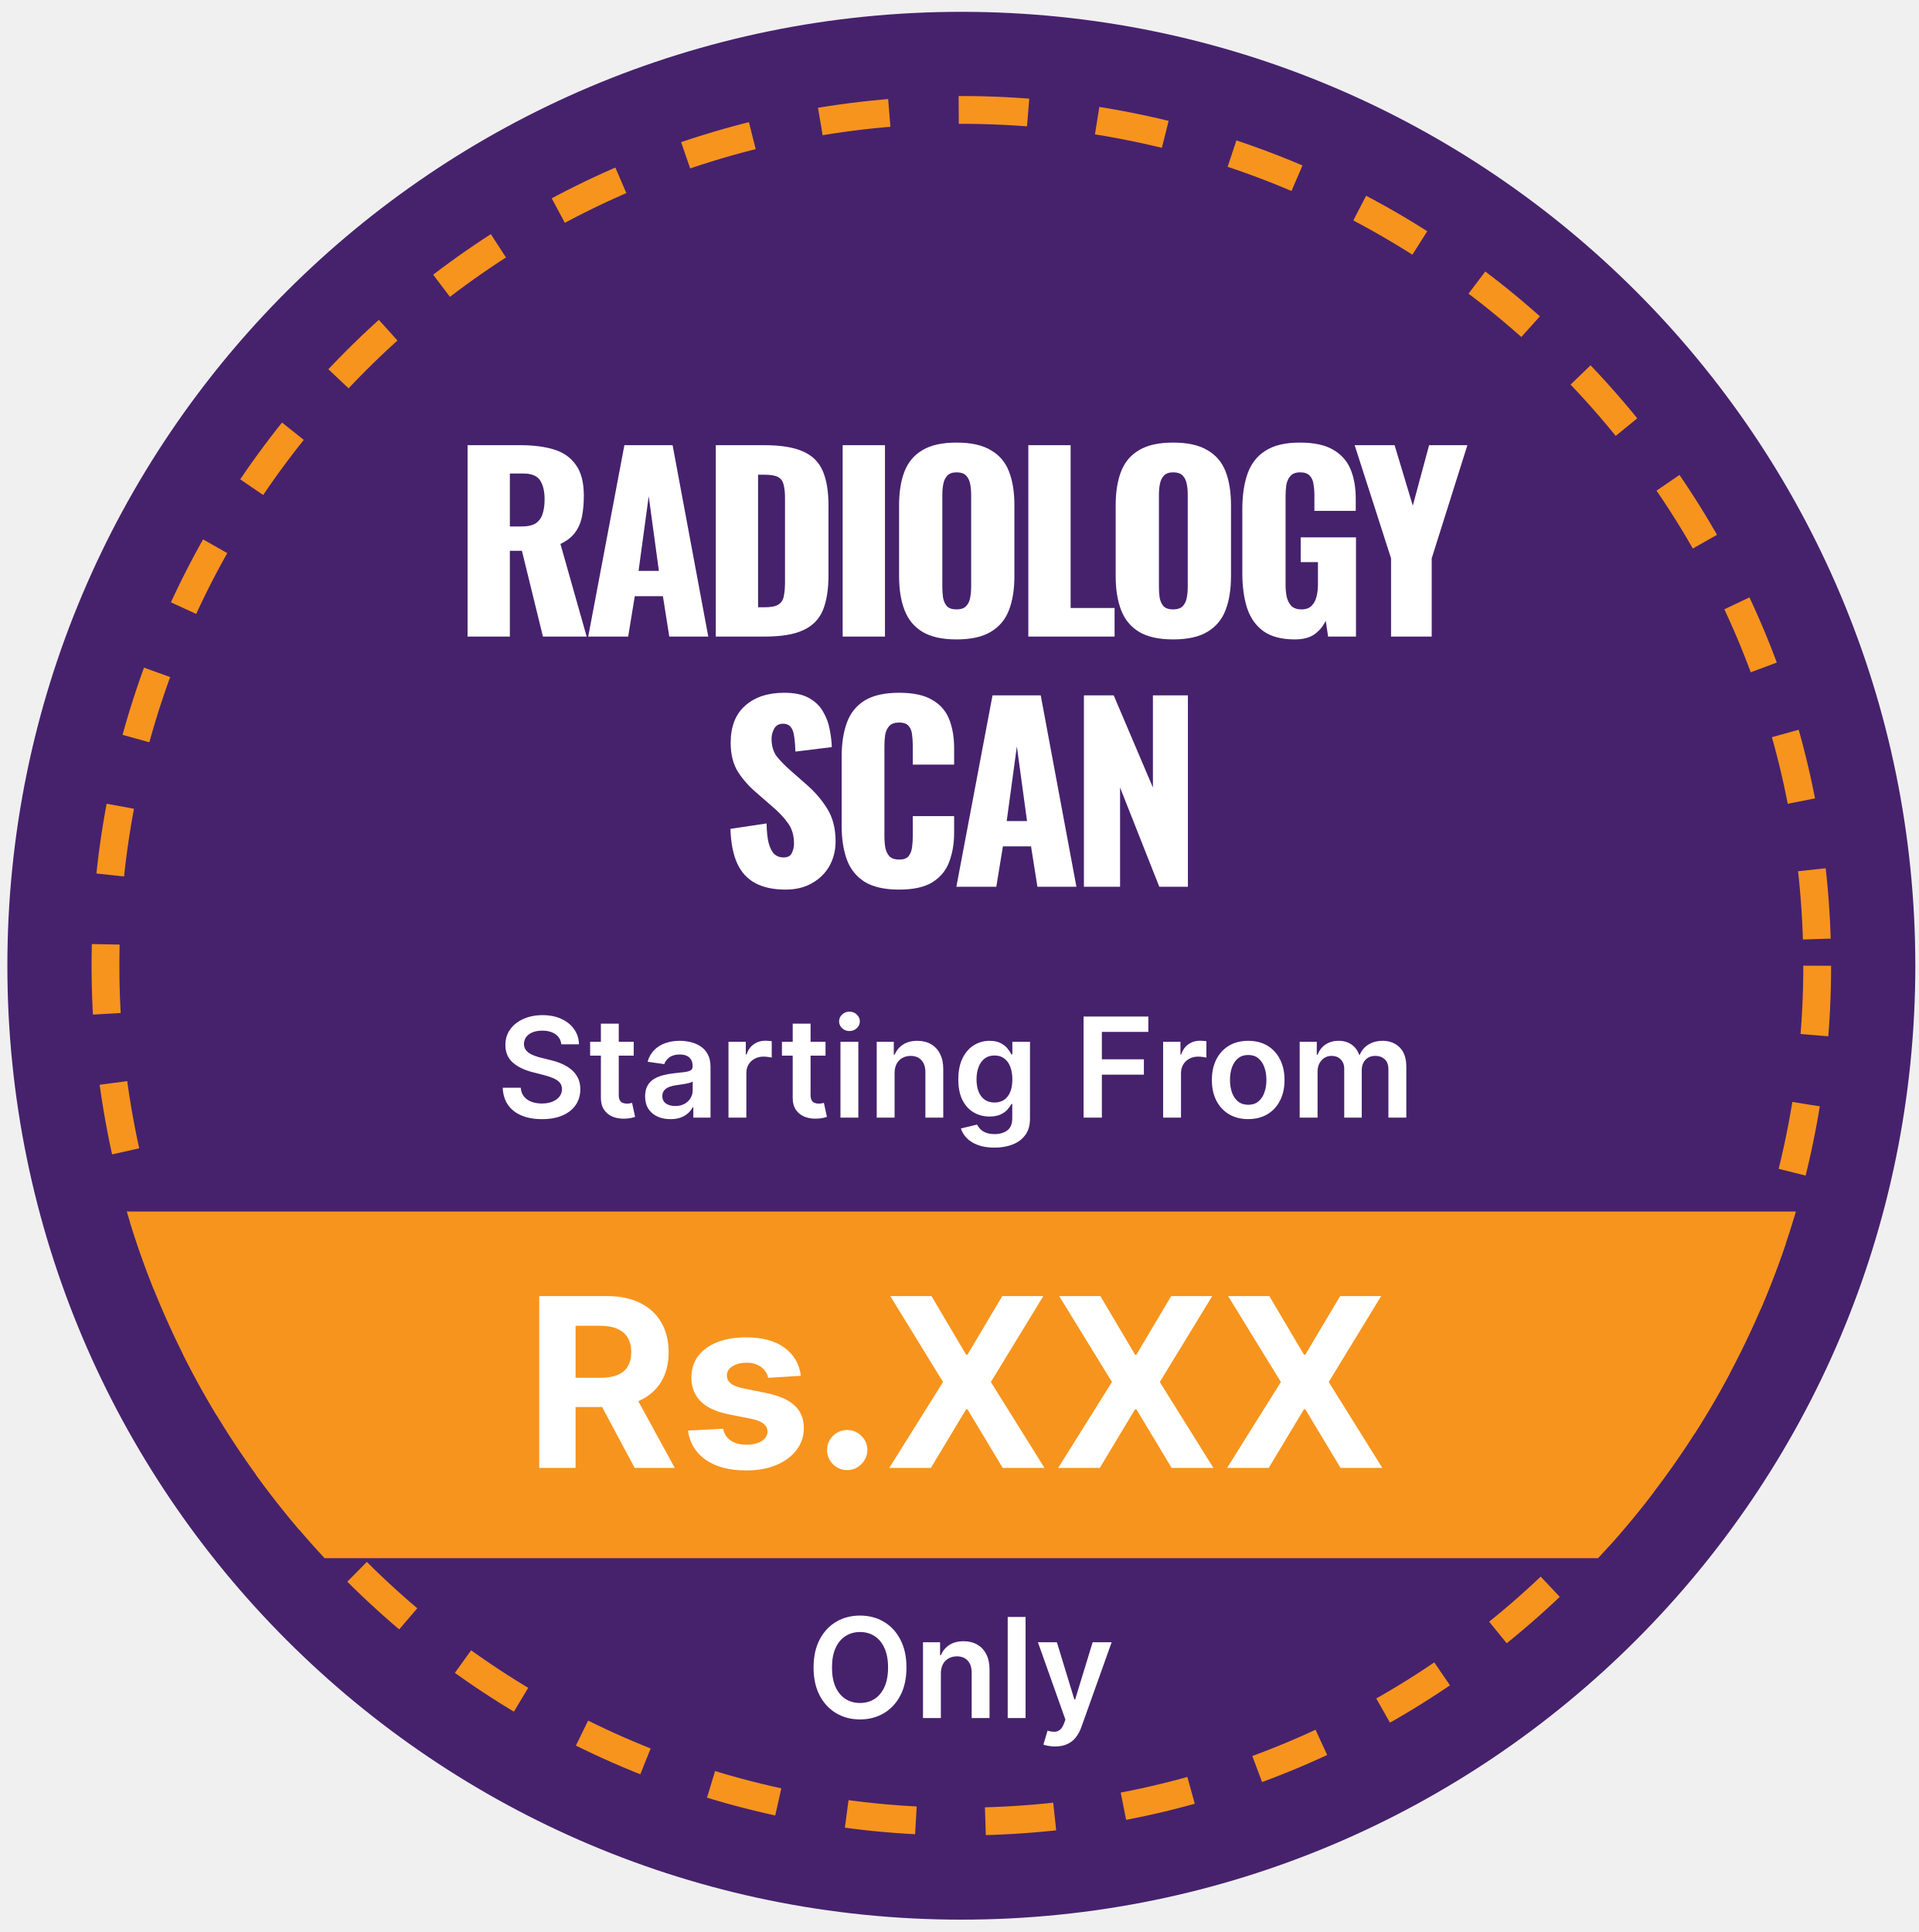
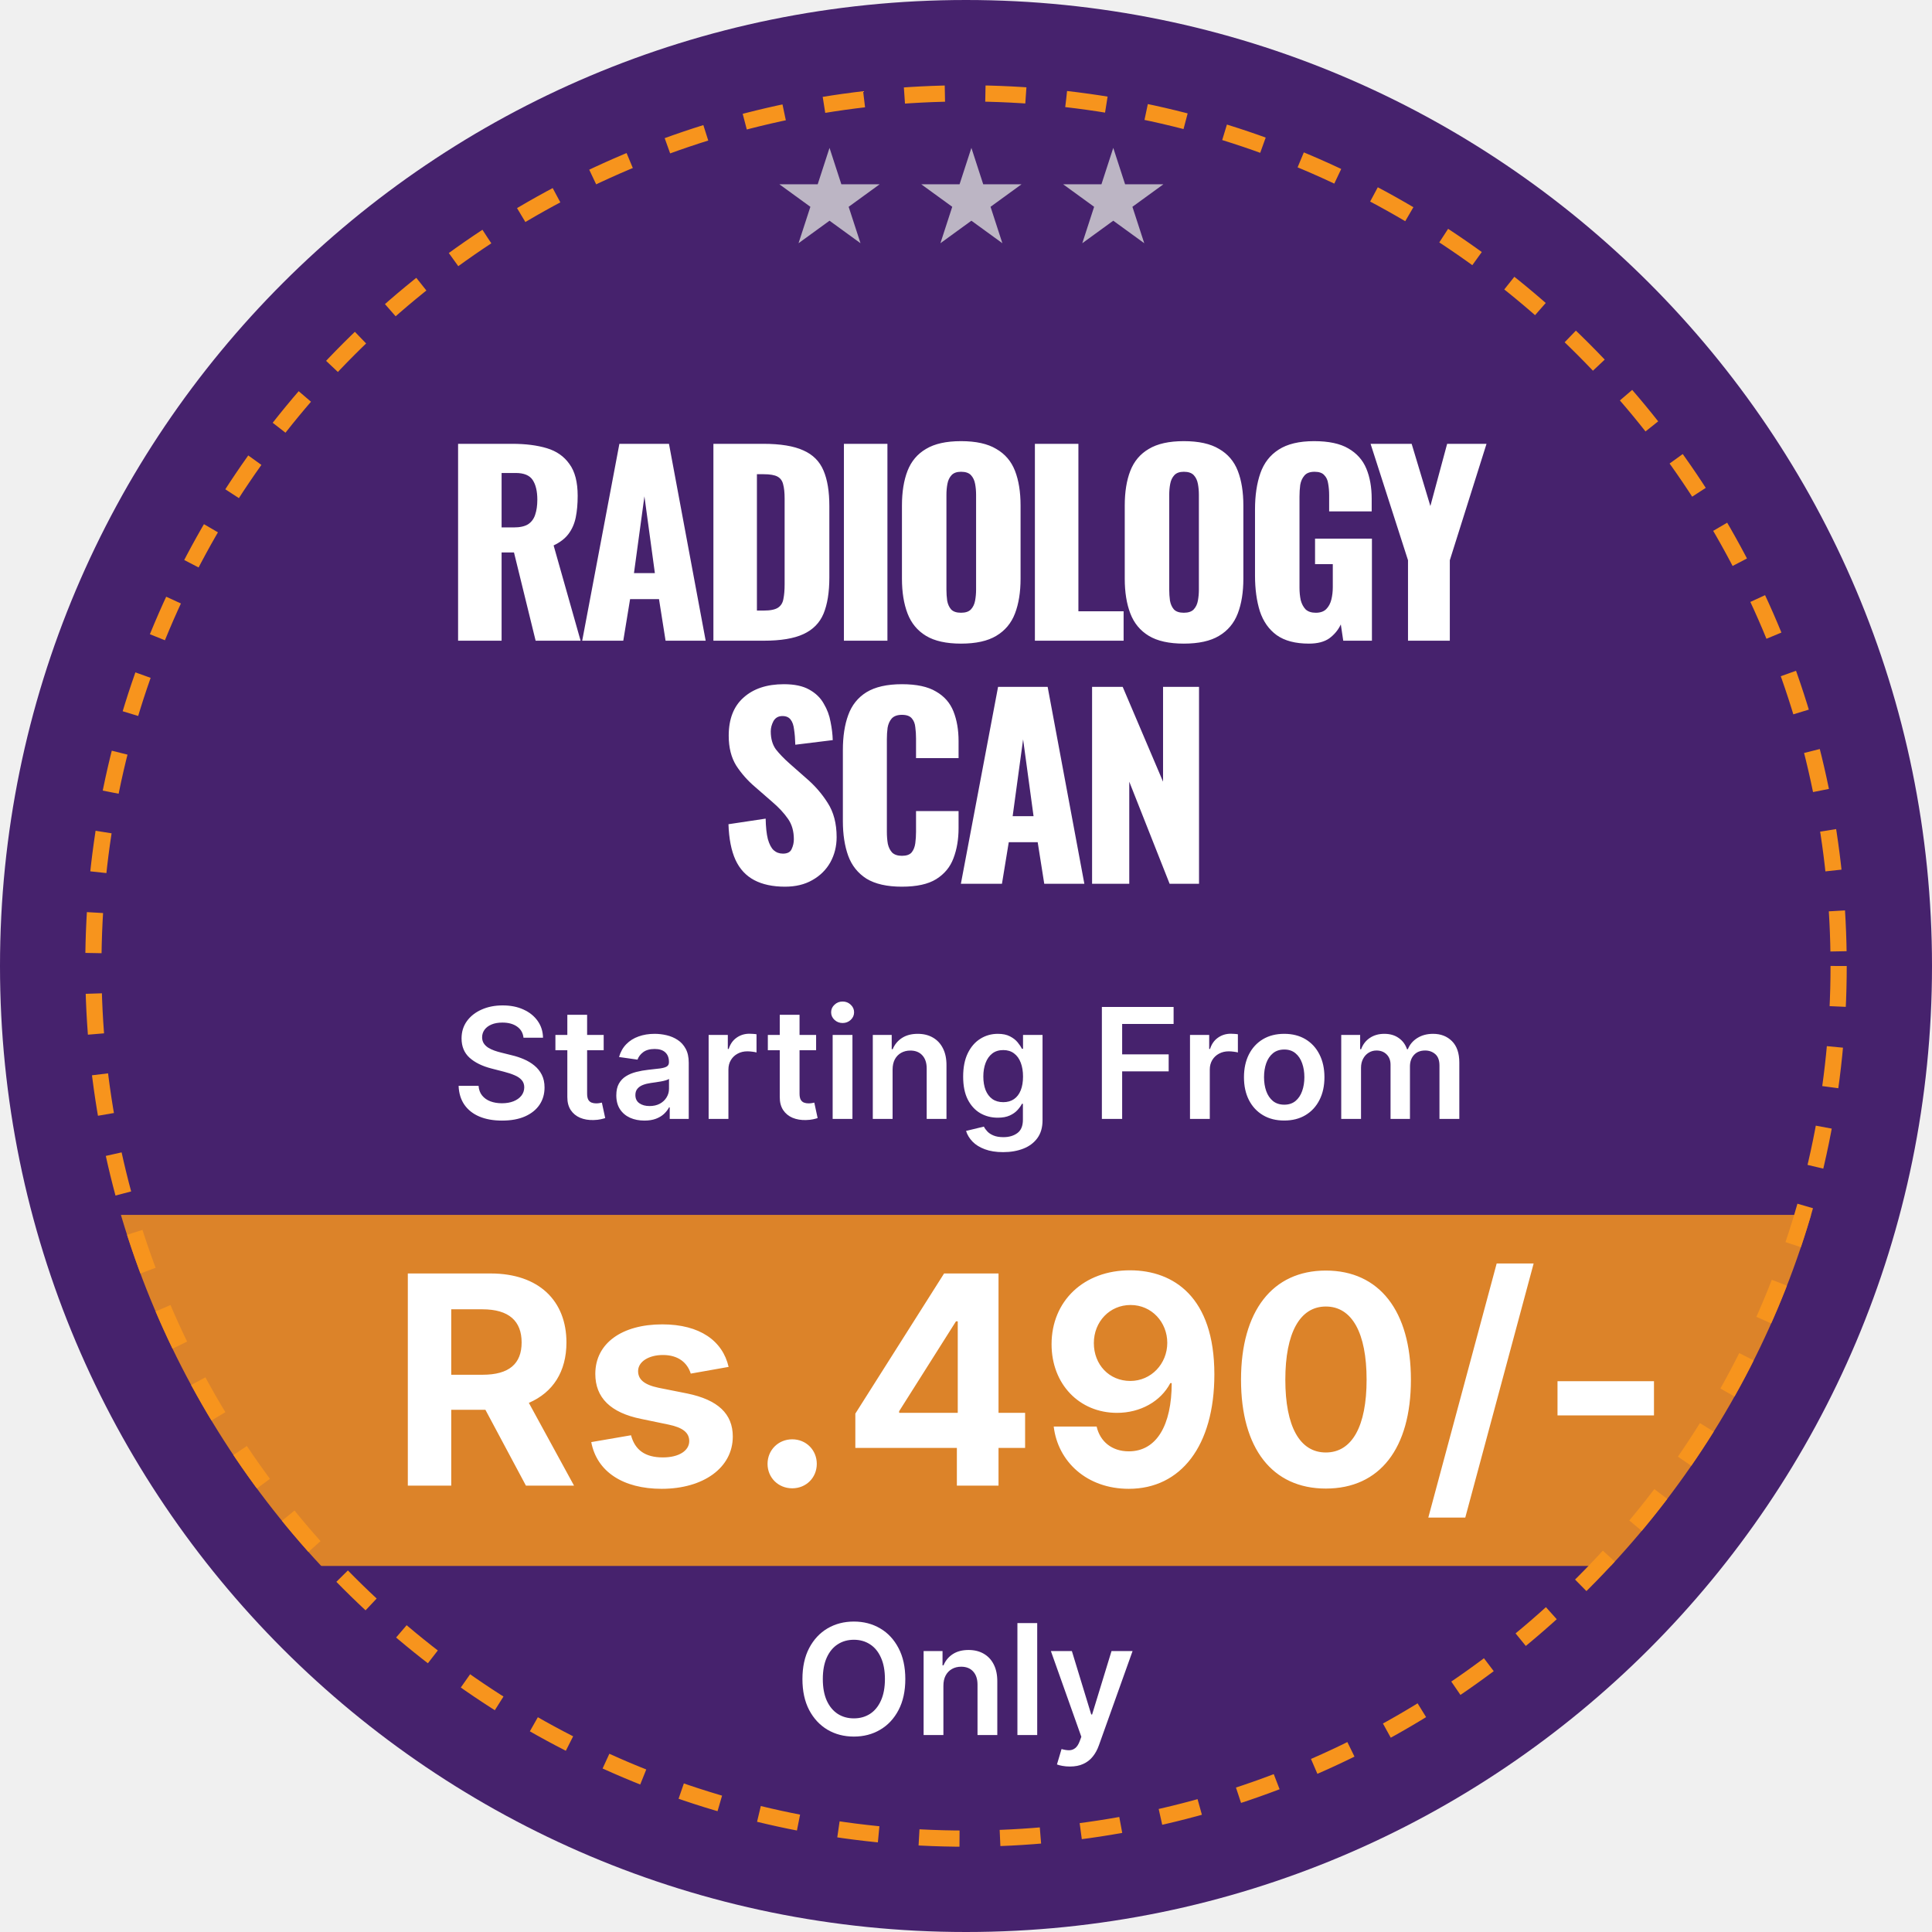
- <svg xmlns="http://www.w3.org/2000/svg" width="138" height="139" viewBox="0 0 138 139" fill="none">
-   <circle cx="69.16" cy="69.481" r="68.63" fill="#46226D" />
-   <circle cx="69.16" cy="69.481" r="61.572" fill="#46226D" stroke="#F7941D" stroke-width="2" stroke-dasharray="5 5" />
-   <path d="M33.637 45.799V32.029H37.428C38.358 32.029 39.162 32.131 39.842 32.335C40.522 32.539 41.049 32.907 41.423 33.44C41.809 33.961 42.001 34.703 42.001 35.667C42.001 36.233 41.956 36.738 41.865 37.18C41.775 37.622 41.605 38.007 41.355 38.336C41.117 38.653 40.772 38.919 40.318 39.135L42.205 45.799H39.06L37.547 39.628H36.68V45.799H33.637ZM36.68 37.877H37.53C37.961 37.877 38.295 37.803 38.533 37.656C38.771 37.497 38.936 37.276 39.026 36.993C39.128 36.698 39.179 36.347 39.179 35.939C39.179 35.349 39.072 34.891 38.856 34.562C38.641 34.233 38.244 34.069 37.666 34.069H36.68V37.877ZM42.318 45.799L44.919 32.029H48.387L50.954 45.799H48.149L47.69 42.892H45.667L45.191 45.799H42.318ZM45.939 41.073H47.401L46.67 35.701L45.939 41.073ZM51.494 45.799V32.029H54.979C56.18 32.029 57.115 32.182 57.784 32.488C58.453 32.782 58.923 33.253 59.195 33.899C59.467 34.533 59.603 35.361 59.603 36.381V41.379C59.603 42.41 59.467 43.255 59.195 43.912C58.923 44.558 58.453 45.034 57.784 45.34C57.127 45.646 56.203 45.799 55.013 45.799H51.494ZM54.537 43.691H55.013C55.478 43.691 55.812 43.623 56.016 43.487C56.22 43.351 56.345 43.147 56.39 42.875C56.447 42.603 56.475 42.263 56.475 41.855V35.854C56.475 35.446 56.441 35.117 56.373 34.868C56.316 34.618 56.186 34.437 55.982 34.324C55.778 34.211 55.449 34.154 54.996 34.154H54.537V43.691ZM60.622 45.799V32.029H63.665V45.799H60.622ZM68.812 46.003C67.781 46.003 66.965 45.822 66.364 45.459C65.763 45.096 65.333 44.575 65.072 43.895C64.811 43.215 64.681 42.404 64.681 41.464V36.347C64.681 35.395 64.811 34.584 65.072 33.916C65.333 33.247 65.763 32.737 66.364 32.386C66.965 32.023 67.781 31.842 68.812 31.842C69.855 31.842 70.677 32.023 71.277 32.386C71.889 32.737 72.326 33.247 72.586 33.916C72.847 34.584 72.977 35.395 72.977 36.347V41.464C72.977 42.404 72.847 43.215 72.586 43.895C72.326 44.575 71.889 45.096 71.277 45.459C70.677 45.822 69.855 46.003 68.812 46.003ZM68.812 43.844C69.129 43.844 69.362 43.764 69.509 43.606C69.656 43.447 69.753 43.243 69.798 42.994C69.844 42.745 69.866 42.489 69.866 42.229V35.599C69.866 35.327 69.844 35.072 69.798 34.834C69.753 34.584 69.656 34.38 69.509 34.222C69.362 34.063 69.129 33.984 68.812 33.984C68.517 33.984 68.296 34.063 68.149 34.222C68.002 34.38 67.906 34.584 67.86 34.834C67.815 35.072 67.792 35.327 67.792 35.599V42.229C67.792 42.489 67.809 42.745 67.843 42.994C67.888 43.243 67.979 43.447 68.115 43.606C68.263 43.764 68.495 43.844 68.812 43.844ZM73.979 45.799V32.029H77.022V43.742H80.184V45.799H73.979ZM84.394 46.003C83.363 46.003 82.547 45.822 81.946 45.459C81.346 45.096 80.915 44.575 80.654 43.895C80.394 43.215 80.263 42.404 80.263 41.464V36.347C80.263 35.395 80.394 34.584 80.654 33.916C80.915 33.247 81.346 32.737 81.946 32.386C82.547 32.023 83.363 31.842 84.394 31.842C85.437 31.842 86.259 32.023 86.859 32.386C87.471 32.737 87.908 33.247 88.168 33.916C88.429 34.584 88.559 35.395 88.559 36.347V41.464C88.559 42.404 88.429 43.215 88.168 43.895C87.908 44.575 87.471 45.096 86.859 45.459C86.259 45.822 85.437 46.003 84.394 46.003ZM84.394 43.844C84.712 43.844 84.944 43.764 85.091 43.606C85.239 43.447 85.335 43.243 85.38 42.994C85.426 42.745 85.448 42.489 85.448 42.229V35.599C85.448 35.327 85.426 35.072 85.38 34.834C85.335 34.584 85.239 34.38 85.091 34.222C84.944 34.063 84.712 33.984 84.394 33.984C84.1 33.984 83.879 34.063 83.731 34.222C83.584 34.38 83.488 34.584 83.442 34.834C83.397 35.072 83.374 35.327 83.374 35.599V42.229C83.374 42.489 83.391 42.745 83.425 42.994C83.471 43.243 83.561 43.447 83.697 43.606C83.845 43.764 84.077 43.844 84.394 43.844ZM93.148 46.003C92.196 46.003 91.443 45.804 90.887 45.408C90.343 45.011 89.952 44.456 89.714 43.742C89.488 43.017 89.374 42.184 89.374 41.243V36.619C89.374 35.644 89.499 34.8 89.748 34.086C89.998 33.372 90.423 32.822 91.023 32.437C91.635 32.04 92.463 31.842 93.505 31.842C94.525 31.842 95.324 32.012 95.902 32.352C96.492 32.692 96.911 33.162 97.16 33.763C97.41 34.364 97.534 35.066 97.534 35.871V36.755H94.559V35.633C94.559 35.338 94.537 35.066 94.491 34.817C94.457 34.568 94.367 34.369 94.219 34.222C94.083 34.063 93.857 33.984 93.539 33.984C93.211 33.984 92.973 34.075 92.825 34.256C92.678 34.426 92.582 34.641 92.536 34.902C92.502 35.163 92.485 35.434 92.485 35.718V42.093C92.485 42.399 92.514 42.688 92.57 42.96C92.638 43.221 92.752 43.436 92.91 43.606C93.08 43.764 93.318 43.844 93.624 43.844C93.942 43.844 94.185 43.759 94.355 43.589C94.525 43.419 94.644 43.198 94.712 42.926C94.78 42.654 94.814 42.365 94.814 42.059V40.444H93.573V38.659H97.551V45.799H95.545L95.375 44.66C95.194 45.045 94.928 45.368 94.576 45.629C94.225 45.878 93.749 46.003 93.148 46.003ZM100.074 45.799V40.172L97.456 32.029H100.329L101.638 36.381L102.811 32.029H105.565L102.998 40.172V45.799H100.074ZM56.509 64.003C55.647 64.003 54.928 63.85 54.35 63.544C53.772 63.238 53.335 62.767 53.041 62.133C52.746 61.487 52.582 60.654 52.548 59.634L55.149 59.243C55.16 59.832 55.211 60.308 55.302 60.671C55.404 61.033 55.54 61.294 55.71 61.453C55.891 61.611 56.106 61.691 56.356 61.691C56.673 61.691 56.877 61.583 56.968 61.368C57.07 61.153 57.121 60.926 57.121 60.688C57.121 60.121 56.985 59.645 56.713 59.26C56.441 58.863 56.072 58.467 55.608 58.07L54.418 57.033C53.896 56.591 53.454 56.092 53.092 55.537C52.74 54.97 52.565 54.273 52.565 53.446C52.565 52.279 52.91 51.389 53.602 50.777C54.293 50.154 55.234 49.842 56.424 49.842C57.16 49.842 57.75 49.967 58.192 50.216C58.645 50.465 58.985 50.794 59.212 51.202C59.45 51.599 59.608 52.023 59.688 52.477C59.778 52.919 59.829 53.344 59.841 53.752L57.223 54.075C57.211 53.667 57.183 53.316 57.138 53.021C57.104 52.715 57.024 52.483 56.9 52.324C56.775 52.154 56.582 52.069 56.322 52.069C56.038 52.069 55.829 52.188 55.693 52.426C55.568 52.664 55.506 52.902 55.506 53.14C55.506 53.65 55.625 54.069 55.863 54.398C56.112 54.715 56.435 55.05 56.832 55.401L57.971 56.404C58.571 56.914 59.076 57.492 59.484 58.138C59.903 58.784 60.113 59.583 60.113 60.535C60.113 61.181 59.965 61.77 59.671 62.303C59.376 62.824 58.957 63.238 58.413 63.544C57.88 63.85 57.245 64.003 56.509 64.003ZM64.68 64.003C63.637 64.003 62.81 63.816 62.198 63.442C61.597 63.056 61.172 62.524 60.923 61.844C60.674 61.153 60.549 60.342 60.549 59.413V54.449C60.549 53.497 60.674 52.681 60.923 52.001C61.172 51.309 61.597 50.777 62.198 50.403C62.81 50.029 63.637 49.842 64.68 49.842C65.7 49.842 66.493 50.012 67.06 50.352C67.638 50.681 68.046 51.145 68.284 51.746C68.522 52.346 68.641 53.038 68.641 53.82V55.01H65.666V53.633C65.666 53.361 65.649 53.1 65.615 52.851C65.592 52.602 65.513 52.398 65.377 52.239C65.241 52.069 65.009 51.984 64.68 51.984C64.363 51.984 64.125 52.069 63.966 52.239C63.819 52.409 63.722 52.624 63.677 52.885C63.643 53.134 63.626 53.401 63.626 53.684V60.161C63.626 60.467 63.649 60.75 63.694 61.011C63.751 61.26 63.853 61.464 64 61.623C64.159 61.77 64.385 61.844 64.68 61.844C64.997 61.844 65.224 61.764 65.36 61.606C65.496 61.436 65.581 61.221 65.615 60.96C65.649 60.699 65.666 60.433 65.666 60.161V58.716H68.641V59.906C68.641 60.688 68.522 61.391 68.284 62.014C68.057 62.626 67.655 63.113 67.077 63.476C66.51 63.827 65.711 64.003 64.68 64.003ZM68.802 63.799L71.403 50.029H74.871L77.438 63.799H74.633L74.174 60.892H72.151L71.675 63.799H68.802ZM72.423 59.073H73.885L73.154 53.701L72.423 59.073ZM77.978 63.799V50.029H80.121L82.942 56.659V50.029H85.459V63.799H83.401L80.579 56.659V63.799H77.978Z" fill="white" />
-   <path d="M40.382 75.135C40.349 74.825 40.209 74.583 39.963 74.41C39.719 74.237 39.402 74.151 39.011 74.151C38.736 74.151 38.501 74.192 38.304 74.275C38.108 74.358 37.958 74.471 37.853 74.613C37.749 74.755 37.696 74.917 37.694 75.099C37.694 75.251 37.728 75.382 37.797 75.493C37.868 75.605 37.964 75.699 38.084 75.778C38.205 75.853 38.339 75.917 38.486 75.969C38.632 76.021 38.78 76.065 38.929 76.101L39.611 76.271C39.886 76.335 40.15 76.421 40.403 76.53C40.659 76.639 40.887 76.777 41.089 76.942C41.292 77.108 41.453 77.308 41.572 77.542C41.69 77.777 41.749 78.051 41.749 78.366C41.749 78.792 41.64 79.168 41.422 79.492C41.205 79.814 40.89 80.066 40.478 80.248C40.068 80.428 39.572 80.518 38.99 80.518C38.424 80.518 37.933 80.431 37.516 80.255C37.102 80.08 36.777 79.825 36.543 79.489C36.311 79.152 36.186 78.743 36.167 78.26H37.463C37.482 78.513 37.56 78.724 37.697 78.892C37.834 79.06 38.013 79.185 38.233 79.268C38.456 79.351 38.705 79.393 38.979 79.393C39.266 79.393 39.517 79.35 39.732 79.265C39.95 79.177 40.12 79.056 40.243 78.903C40.366 78.746 40.429 78.564 40.432 78.356C40.429 78.166 40.374 78.01 40.265 77.887C40.156 77.761 40.003 77.657 39.807 77.574C39.612 77.489 39.385 77.413 39.125 77.347L38.297 77.134C37.698 76.98 37.225 76.747 36.877 76.434C36.531 76.12 36.358 75.702 36.358 75.181C36.358 74.752 36.474 74.377 36.706 74.055C36.941 73.733 37.259 73.484 37.662 73.306C38.064 73.126 38.52 73.036 39.029 73.036C39.545 73.036 39.997 73.126 40.385 73.306C40.776 73.484 41.083 73.731 41.305 74.048C41.528 74.363 41.642 74.725 41.65 75.135H40.382ZM45.59 74.954V75.948H42.455V74.954H45.59ZM43.229 73.647H44.514V78.768C44.514 78.94 44.541 79.073 44.593 79.165C44.647 79.255 44.718 79.317 44.806 79.35C44.893 79.383 44.99 79.4 45.097 79.4C45.177 79.4 45.251 79.394 45.317 79.382C45.386 79.37 45.438 79.359 45.473 79.35L45.69 80.355C45.621 80.379 45.523 80.405 45.395 80.433C45.27 80.462 45.116 80.478 44.934 80.483C44.611 80.492 44.322 80.444 44.063 80.337C43.805 80.228 43.601 80.06 43.449 79.833C43.3 79.606 43.227 79.322 43.229 78.981V73.647ZM48.235 80.518C47.889 80.518 47.578 80.457 47.301 80.334C47.027 80.208 46.809 80.023 46.648 79.78C46.489 79.536 46.41 79.235 46.41 78.878C46.41 78.57 46.467 78.315 46.58 78.114C46.694 77.913 46.849 77.752 47.045 77.631C47.242 77.51 47.463 77.419 47.71 77.358C47.958 77.294 48.215 77.248 48.48 77.219C48.8 77.186 49.059 77.156 49.258 77.13C49.457 77.102 49.601 77.059 49.691 77.003C49.783 76.944 49.83 76.852 49.83 76.729V76.708C49.83 76.44 49.75 76.233 49.592 76.087C49.433 75.94 49.205 75.866 48.906 75.866C48.592 75.866 48.342 75.935 48.157 76.072C47.975 76.21 47.852 76.372 47.788 76.559L46.587 76.388C46.682 76.057 46.838 75.78 47.056 75.557C47.274 75.332 47.54 75.164 47.855 75.053C48.17 74.939 48.518 74.883 48.899 74.883C49.162 74.883 49.424 74.913 49.684 74.975C49.944 75.037 50.182 75.138 50.398 75.28C50.613 75.42 50.786 75.611 50.916 75.852C51.049 76.094 51.115 76.395 51.115 76.758V80.408H49.879V79.659H49.837C49.759 79.81 49.648 79.953 49.507 80.085C49.367 80.215 49.19 80.321 48.977 80.401C48.767 80.479 48.519 80.518 48.235 80.518ZM48.569 79.574C48.827 79.574 49.051 79.523 49.24 79.421C49.429 79.317 49.575 79.18 49.677 79.009C49.781 78.839 49.833 78.653 49.833 78.451V77.809C49.793 77.842 49.724 77.873 49.627 77.901C49.532 77.93 49.426 77.954 49.308 77.976C49.189 77.997 49.072 78.016 48.956 78.032C48.84 78.049 48.739 78.063 48.654 78.075C48.462 78.101 48.291 78.144 48.139 78.203C47.988 78.262 47.868 78.345 47.781 78.451C47.693 78.556 47.649 78.691 47.649 78.856C47.649 79.093 47.736 79.272 47.908 79.393C48.081 79.513 48.301 79.574 48.569 79.574ZM52.408 80.408V74.954H53.654V75.863H53.711C53.81 75.548 53.981 75.305 54.222 75.135C54.466 74.962 54.744 74.876 55.057 74.876C55.128 74.876 55.207 74.879 55.295 74.886C55.385 74.891 55.459 74.899 55.519 74.911V76.094C55.464 76.075 55.378 76.058 55.259 76.044C55.143 76.027 55.031 76.019 54.922 76.019C54.688 76.019 54.477 76.07 54.29 76.172C54.105 76.271 53.96 76.41 53.853 76.587C53.746 76.765 53.693 76.969 53.693 77.201V80.408H52.408ZM59.389 74.954V75.948H56.254V74.954H59.389ZM57.028 73.647H58.313V78.768C58.313 78.94 58.339 79.073 58.391 79.165C58.446 79.255 58.517 79.317 58.605 79.35C58.692 79.383 58.789 79.4 58.896 79.4C58.976 79.4 59.05 79.394 59.116 79.382C59.184 79.37 59.237 79.359 59.272 79.35L59.489 80.355C59.42 80.379 59.322 80.405 59.194 80.433C59.069 80.462 58.915 80.478 58.732 80.483C58.41 80.492 58.12 80.444 57.862 80.337C57.604 80.228 57.4 80.06 57.248 79.833C57.099 79.606 57.025 79.322 57.028 78.981V73.647ZM60.464 80.408V74.954H61.75V80.408H60.464ZM61.111 74.18C60.907 74.18 60.732 74.112 60.585 73.977C60.438 73.84 60.365 73.675 60.365 73.484C60.365 73.289 60.438 73.125 60.585 72.99C60.732 72.853 60.907 72.784 61.111 72.784C61.317 72.784 61.492 72.853 61.636 72.99C61.783 73.125 61.856 73.289 61.856 73.484C61.856 73.675 61.783 73.84 61.636 73.977C61.492 74.112 61.317 74.18 61.111 74.18ZM64.357 77.212V80.408H63.072V74.954H64.3V75.88H64.364C64.49 75.575 64.69 75.332 64.965 75.153C65.242 74.973 65.584 74.883 65.991 74.883C66.367 74.883 66.695 74.963 66.975 75.124C67.256 75.285 67.474 75.518 67.628 75.824C67.784 76.129 67.861 76.5 67.859 76.935V80.408H66.573V77.134C66.573 76.769 66.478 76.484 66.289 76.278C66.102 76.072 65.843 75.969 65.511 75.969C65.287 75.969 65.087 76.019 64.911 76.118C64.739 76.216 64.602 76.356 64.503 76.541C64.406 76.726 64.357 76.949 64.357 77.212ZM71.538 82.567C71.076 82.567 70.68 82.505 70.348 82.379C70.017 82.256 69.75 82.09 69.549 81.882C69.348 81.674 69.208 81.443 69.13 81.189L70.288 80.909C70.34 81.015 70.416 81.121 70.515 81.225C70.614 81.332 70.748 81.419 70.916 81.488C71.087 81.559 71.301 81.594 71.559 81.594C71.924 81.594 72.225 81.505 72.465 81.328C72.704 81.153 72.823 80.864 72.823 80.462V79.428H72.759C72.693 79.561 72.596 79.697 72.468 79.837C72.343 79.976 72.176 80.093 71.967 80.188C71.761 80.283 71.502 80.33 71.19 80.33C70.771 80.33 70.391 80.232 70.05 80.035C69.711 79.837 69.441 79.54 69.24 79.147C69.041 78.752 68.942 78.257 68.942 77.663C68.942 77.064 69.041 76.559 69.24 76.147C69.441 75.733 69.712 75.419 70.053 75.206C70.394 74.99 70.774 74.883 71.193 74.883C71.513 74.883 71.776 74.937 71.982 75.046C72.19 75.153 72.356 75.281 72.479 75.433C72.602 75.582 72.695 75.723 72.759 75.856H72.83V74.954H74.098V80.497C74.098 80.963 73.987 81.349 73.764 81.655C73.542 81.96 73.237 82.189 72.852 82.34C72.466 82.492 72.028 82.567 71.538 82.567ZM71.548 79.322C71.821 79.322 72.053 79.255 72.244 79.123C72.436 78.99 72.582 78.799 72.681 78.551C72.781 78.302 72.83 78.004 72.83 77.656C72.83 77.313 72.781 77.012 72.681 76.754C72.584 76.496 72.44 76.296 72.248 76.154C72.059 76.01 71.825 75.937 71.548 75.937C71.262 75.937 71.023 76.012 70.831 76.161C70.639 76.31 70.495 76.515 70.398 76.775C70.301 77.033 70.252 77.327 70.252 77.656C70.252 77.99 70.301 78.282 70.398 78.533C70.497 78.782 70.643 78.976 70.835 79.116C71.029 79.253 71.267 79.322 71.548 79.322ZM77.953 80.408V73.135H82.612V74.24H79.27V76.214H82.292V77.319H79.27V80.408H77.953ZM83.677 80.408V74.954H84.924V75.863H84.981C85.08 75.548 85.25 75.305 85.492 75.135C85.736 74.962 86.014 74.876 86.326 74.876C86.397 74.876 86.477 74.879 86.564 74.886C86.654 74.891 86.729 74.899 86.788 74.911V76.094C86.734 76.075 86.647 76.058 86.529 76.044C86.413 76.027 86.3 76.019 86.192 76.019C85.957 76.019 85.746 76.07 85.559 76.172C85.375 76.271 85.229 76.41 85.123 76.587C85.016 76.765 84.963 76.969 84.963 77.201V80.408H83.677ZM89.797 80.515C89.264 80.515 88.802 80.397 88.412 80.163C88.021 79.929 87.718 79.601 87.503 79.18C87.29 78.758 87.183 78.266 87.183 77.702C87.183 77.139 87.29 76.645 87.503 76.221C87.718 75.798 88.021 75.469 88.412 75.234C88.802 75 89.264 74.883 89.797 74.883C90.329 74.883 90.791 75 91.182 75.234C91.572 75.469 91.874 75.798 92.087 76.221C92.303 76.645 92.41 77.139 92.41 77.702C92.41 78.266 92.303 78.758 92.087 79.18C91.874 79.601 91.572 79.929 91.182 80.163C90.791 80.397 90.329 80.515 89.797 80.515ZM89.804 79.485C90.093 79.485 90.334 79.406 90.528 79.247C90.722 79.086 90.867 78.871 90.962 78.601C91.059 78.331 91.107 78.03 91.107 77.699C91.107 77.365 91.059 77.063 90.962 76.793C90.867 76.521 90.722 76.304 90.528 76.143C90.334 75.982 90.093 75.902 89.804 75.902C89.508 75.902 89.262 75.982 89.065 76.143C88.871 76.304 88.725 76.521 88.629 76.793C88.534 77.063 88.486 77.365 88.486 77.699C88.486 78.03 88.534 78.331 88.629 78.601C88.725 78.871 88.871 79.086 89.065 79.247C89.262 79.406 89.508 79.485 89.804 79.485ZM93.501 80.408V74.954H94.73V75.88H94.794C94.908 75.568 95.096 75.324 95.359 75.149C95.621 74.971 95.935 74.883 96.3 74.883C96.669 74.883 96.98 74.973 97.234 75.153C97.489 75.33 97.669 75.573 97.773 75.88H97.83C97.951 75.578 98.155 75.336 98.441 75.156C98.73 74.974 99.072 74.883 99.467 74.883C99.969 74.883 100.379 75.041 100.696 75.359C101.013 75.676 101.172 76.139 101.172 76.747V80.408H99.883V76.946C99.883 76.607 99.793 76.36 99.613 76.204C99.433 76.045 99.213 75.966 98.953 75.966C98.642 75.966 98.4 76.063 98.225 76.257C98.052 76.449 97.965 76.698 97.965 77.006V80.408H96.705V76.893C96.705 76.611 96.619 76.386 96.449 76.218C96.281 76.05 96.061 75.966 95.788 75.966C95.604 75.966 95.436 76.013 95.284 76.108C95.133 76.2 95.012 76.332 94.922 76.502C94.832 76.67 94.787 76.867 94.787 77.091V80.408H93.501Z" fill="white" />
-   <path d="M65.212 119.97C65.212 120.754 65.066 121.425 64.772 121.984C64.481 122.54 64.083 122.966 63.579 123.262C63.077 123.558 62.508 123.706 61.871 123.706C61.234 123.706 60.663 123.558 60.159 123.262C59.657 122.964 59.259 122.536 58.966 121.98C58.675 121.421 58.529 120.751 58.529 119.97C58.529 119.186 58.675 118.516 58.966 117.96C59.259 117.401 59.657 116.974 60.159 116.678C60.663 116.382 61.234 116.234 61.871 116.234C62.508 116.234 63.077 116.382 63.579 116.678C64.083 116.974 64.481 117.401 64.772 117.96C65.066 118.516 65.212 119.186 65.212 119.97ZM63.888 119.97C63.888 119.418 63.801 118.953 63.629 118.574C63.458 118.193 63.221 117.906 62.918 117.712C62.615 117.515 62.266 117.417 61.871 117.417C61.475 117.417 61.126 117.515 60.823 117.712C60.52 117.906 60.282 118.193 60.109 118.574C59.939 118.953 59.854 119.418 59.854 119.97C59.854 120.522 59.939 120.988 60.109 121.369C60.282 121.748 60.52 122.036 60.823 122.232C61.126 122.426 61.475 122.523 61.871 122.523C62.266 122.523 62.615 122.426 62.918 122.232C63.221 122.036 63.458 121.748 63.629 121.369C63.801 120.988 63.888 120.522 63.888 119.97ZM67.687 120.41V123.606H66.401V118.152H67.63V119.079H67.694C67.819 118.773 68.019 118.531 68.294 118.351C68.571 118.171 68.913 118.081 69.32 118.081C69.697 118.081 70.024 118.161 70.304 118.322C70.585 118.483 70.803 118.717 70.957 119.022C71.113 119.327 71.19 119.698 71.188 120.133V123.606H69.903V120.332C69.903 119.968 69.808 119.682 69.618 119.476C69.431 119.271 69.172 119.168 68.841 119.168C68.616 119.168 68.416 119.217 68.241 119.317C68.068 119.414 67.932 119.555 67.832 119.739C67.735 119.924 67.687 120.148 67.687 120.41ZM73.78 116.334V123.606H72.495V116.334H73.78ZM75.901 125.652C75.726 125.652 75.564 125.638 75.415 125.609C75.268 125.583 75.151 125.552 75.063 125.517L75.362 124.516C75.549 124.57 75.715 124.596 75.862 124.594C76.009 124.591 76.138 124.545 76.249 124.455C76.363 124.368 76.459 124.221 76.537 124.015L76.647 123.72L74.669 118.152H76.033L77.29 122.271H77.347L78.607 118.152H79.974L77.79 124.267C77.689 124.556 77.554 124.803 77.386 125.009C77.218 125.217 77.012 125.376 76.768 125.485C76.526 125.596 76.237 125.652 75.901 125.652Z" fill="white" />
-   <mask id="mask0_81_29667" style="mask-type:alpha" maskUnits="userSpaceOnUse" x="6" y="87" width="126" height="26">
-     <rect x="6.588" y="87.163" width="125.144" height="24.941" fill="#D9D9D9" />
-   </mask>
-   <g mask="url(#mask0_81_29667)">
-     <circle cx="69.16" cy="69.481" r="62.572" fill="#F7941D" />
+ <svg xmlns="http://www.w3.org/2000/svg" id="Layer_1" data-name="Layer 1" viewBox="0 0 238.454 238.454">
+   <defs>
+     <style>
+       .cls-1 {
+         font-family: Inter-Bold, Inter;
+         font-size: 36px;
+         font-weight: 700;
+       }
+ 
+       .cls-1, .cls-2 {
+         fill: #fff;
+       }
+ 
+       .cls-3 {
+         fill: #f7941d;
+       }
+ 
+       .cls-4 {
+         mask: url(#mask);
+       }
+ 
+       .cls-5, .cls-6 {
+         fill: #46226d;
+       }
+ 
+       .cls-6 {
+         stroke: #f7941d;
+         stroke-dasharray: 5 5;
+         stroke-width: 2px;
+       }
+ 
+       .cls-7 {
+         isolation: isolate;
+         opacity: .8;
+       }
+ 
+       .cls-7, .cls-8 {
+         fill: #d9d9d9;
+       }
+     </style>
+     <mask id="mask" x="10.524" y="10.524" width="217.406" height="217.406" maskUnits="userSpaceOnUse">
+       <g id="mask0_295_514" data-name="mask0 295 514">
+         <rect class="cls-8" x="10.524" y="149.946" width="217.406" height="43.329" />
+       </g>
+     </mask>
+   </defs>
+   <circle class="cls-5" cx="119.227" cy="119.227" r="119.227" />
+   <circle class="cls-6" cx="119.227" cy="119.227" r="107.703" />
+   <path class="cls-2" d="M56.539,79.078v-24.3h6.69c1.64,0,3.06.18,4.26.54,1.2.36,2.13,1.01,2.79,1.95.68.92,1.02,2.23,1.02,3.93,0,1-.08,1.89-.24,2.67-.16.78-.46,1.46-.9,2.04-.42.56-1.03,1.03-1.83,1.41l3.33,11.76h-5.55l-2.67-10.89h-1.53v10.89h-5.37ZM61.909,65.097h1.5c.76,0,1.35-.13,1.77-.39.42-.28.71-.67.87-1.17.18-.52.27-1.14.27-1.86,0-1.04-.19-1.85-.57-2.43s-1.08-.87-2.1-.87h-1.74v6.72ZM71.857,79.078l4.59-24.3h6.12l4.53,24.3h-4.95l-.81-5.13h-3.57l-.84,5.13h-5.07ZM78.247,70.737h2.58l-1.29-9.48-1.29,9.48ZM88.051,79.078v-24.3h6.15c2.12,0,3.77.27,4.95.81,1.18.52,2.01,1.35,2.49,2.49.48,1.12.72,2.58.72,4.38v8.82c0,1.82-.24,3.31-.72,4.47-.48,1.14-1.31,1.98-2.49,2.52-1.16.54-2.79.81-4.89.81h-6.21ZM93.421,75.358h.84c.82,0,1.41-.12,1.77-.36s.58-.6.66-1.08c.1-.48.15-1.08.15-1.8v-10.59c0-.72-.06-1.3-.18-1.74-.1-.44-.33-.76-.69-.96s-.94-.3-1.74-.3h-.81v16.83ZM104.159,79.078v-24.3h5.37v24.3h-5.37ZM118.612,79.438c-1.82,0-3.26-.32-4.32-.96s-1.82-1.56-2.28-2.76-.69-2.63-.69-4.29v-9.03c0-1.68.23-3.11.69-4.29s1.22-2.08,2.28-2.7c1.06-.64,2.5-.96,4.32-.96,1.84,0,3.29.32,4.35.96,1.08.62,1.85,1.52,2.31,2.7.46,1.18.69,2.61.69,4.29v9.03c0,1.66-.23,3.09-.69,4.29-.46,1.2-1.23,2.12-2.31,2.76-1.06.64-2.51.96-4.35.96ZM118.612,75.627c.56,0,.97-.14,1.23-.42.26-.28.43-.64.51-1.08.08-.44.12-.89.12-1.35v-11.7c0-.48-.04-.93-.12-1.35-.08-.44-.25-.8-.51-1.08-.26-.28-.67-.42-1.23-.42-.52,0-.91.14-1.17.42-.26.28-.43.64-.51,1.08-.08.42-.12.87-.12,1.35v11.7c0,.46.03.91.09,1.35.08.44.24.8.48,1.08.26.28.67.42,1.23.42ZM127.73,79.078v-24.3h5.37v20.67h5.58v3.63h-10.95ZM146.11,79.438c-1.82,0-3.26-.32-4.32-.96s-1.82-1.56-2.28-2.76c-.46-1.2-.69-2.63-.69-4.29v-9.03c0-1.68.23-3.11.69-4.29.46-1.18,1.22-2.08,2.28-2.7,1.06-.64,2.5-.96,4.32-.96,1.84,0,3.29.32,4.35.96,1.08.62,1.85,1.52,2.31,2.7.46,1.18.69,2.61.69,4.29v9.03c0,1.66-.23,3.09-.69,4.29-.46,1.2-1.23,2.12-2.31,2.76-1.06.64-2.51.96-4.35.96ZM146.11,75.627c.56,0,.97-.14,1.23-.42.26-.28.43-.64.51-1.08.08-.44.12-.89.12-1.35v-11.7c0-.48-.04-.93-.12-1.35-.08-.44-.25-.8-.51-1.08-.26-.28-.67-.42-1.23-.42-.52,0-.91.14-1.17.42-.26.28-.43.64-.51,1.08-.08.42-.12.87-.12,1.35v11.7c0,.46.03.91.09,1.35.08.44.24.8.48,1.08.26.28.67.42,1.23.42ZM161.558,79.438c-1.68,0-3.01-.35-3.99-1.05-.96-.7-1.65-1.68-2.07-2.94-.4-1.28-.6-2.75-.6-4.41v-8.16c0-1.72.22-3.21.66-4.47.44-1.26,1.19-2.23,2.25-2.91,1.08-.7,2.54-1.05,4.38-1.05,1.8,0,3.21.3,4.23.9,1.04.6,1.78,1.43,2.22,2.49.44,1.06.66,2.3.66,3.72v1.56h-5.25v-1.98c0-.52-.04-1-.12-1.44-.06-.44-.22-.79-.48-1.05-.24-.28-.64-.42-1.2-.42-.58,0-1,.16-1.26.48-.26.3-.43.68-.51,1.14-.06.46-.09.94-.09,1.44v11.25c0,.54.05,1.05.15,1.53.12.46.32.84.6,1.14.3.28.72.42,1.26.42.56,0,.99-.15,1.29-.45.3-.3.51-.69.63-1.17.12-.48.18-.99.18-1.53v-2.85h-2.19v-3.15h7.02v12.6h-3.54l-.3-2.01c-.32.68-.79,1.25-1.41,1.71-.62.44-1.46.66-2.52.66ZM173.781,79.078v-9.93l-4.62-14.37h5.07l2.31,7.68,2.07-7.68h4.86l-4.53,14.37v9.93h-5.16ZM96.9,109.438c-1.52,0-2.79-.27-3.81-.81-1.02-.54-1.79-1.37-2.31-2.49-.52-1.14-.81-2.61-.87-4.41l4.59-.69c.02,1.04.11,1.88.27,2.52.18.64.42,1.1.72,1.38.32.28.7.42,1.14.42.56,0,.92-.19,1.08-.57.18-.38.27-.78.27-1.2,0-1-.24-1.84-.72-2.52-.48-.7-1.13-1.4-1.95-2.1l-2.1-1.83c-.92-.78-1.7-1.66-2.34-2.64-.62-1-.93-2.23-.93-3.69,0-2.06.61-3.63,1.83-4.71,1.22-1.1,2.88-1.651,4.98-1.651,1.3,0,2.34.22,3.12.66.8.44,1.4,1.02,1.8,1.74.42.7.7,1.45.84,2.25.16.78.25,1.53.27,2.25l-4.62.57c-.02-.72-.07-1.34-.15-1.86-.06-.54-.2-.95-.42-1.23-.22-.3-.56-.45-1.02-.45-.5,0-.87.21-1.11.63-.22.42-.33.84-.33,1.26,0,.9.21,1.64.63,2.22.44.56,1.01,1.15,1.71,1.77l2.01,1.77c1.06.9,1.95,1.92,2.67,3.06.74,1.14,1.11,2.55,1.11,4.23,0,1.14-.26,2.18-.78,3.12-.52.92-1.26,1.65-2.22,2.19-.94.54-2.06.81-3.36.81ZM111.32,109.438c-1.84,0-3.3-.33-4.38-.99-1.06-.68-1.81-1.62-2.25-2.82-.44-1.22-.66-2.65-.66-4.29v-8.76c0-1.68.22-3.12.66-4.32.44-1.22,1.19-2.16,2.25-2.82,1.08-.66,2.54-.991,4.38-.991,1.8,0,3.2.3,4.2.9,1.02.58,1.74,1.4,2.16,2.46s.63,2.28.63,3.66v2.1h-5.25v-2.43c0-.48-.03-.94-.09-1.38-.04-.44-.18-.8-.42-1.08-.24-.3-.65-.45-1.23-.45-.56,0-.98.15-1.26.45-.26.3-.43.68-.51,1.14-.06.44-.09.91-.09,1.41v11.43c0,.54.04,1.04.12,1.5.1.44.28.8.54,1.08.28.26.68.39,1.2.39.56,0,.96-.14,1.2-.42.24-.3.39-.68.45-1.14.06-.46.09-.93.09-1.41v-2.55h5.25v2.1c0,1.38-.21,2.62-.63,3.72-.4,1.08-1.11,1.94-2.13,2.58-1,.62-2.41.93-4.23.93ZM118.595,109.078l4.59-24.3h6.12l4.53,24.3h-4.95l-.81-5.13h-3.57l-.84,5.13h-5.07ZM124.985,100.738h2.58l-1.29-9.48-1.29,9.48ZM134.788,109.078v-24.3h3.78l4.98,11.7v-11.7h4.44v24.3h-3.63l-4.98-12.6v12.6h-4.59Z" />
+   <path class="cls-2" d="M64.612,128.078c-.063-.589-.328-1.048-.796-1.376-.463-.328-1.066-.492-1.808-.492-.522,0-.969.078-1.343.236-.373.157-.659.371-.857.641-.198.27-.299.578-.304.924,0,.288.065.538.196.749.135.211.317.391.546.54.229.144.484.265.762.364.279.099.56.182.843.25l1.296.324c.522.121,1.023.285,1.505.492.486.207.92.468,1.302.783.387.315.693.695.918,1.14.225.445.337.967.337,1.565,0,.81-.207,1.523-.621,2.139-.414.612-1.012,1.091-1.795,1.437-.778.342-1.72.513-2.827.513-1.075,0-2.009-.166-2.8-.499-.787-.333-1.403-.819-1.849-1.457-.441-.639-.679-1.417-.715-2.335h2.463c.036.481.184.882.445,1.201.261.319.601.558,1.019.715.423.158.895.236,1.417.236.544,0,1.021-.081,1.43-.243.414-.166.738-.395.972-.688.234-.297.353-.643.358-1.039-.004-.36-.11-.657-.317-.89-.207-.239-.497-.437-.87-.594-.369-.162-.801-.306-1.296-.432l-1.572-.405c-1.138-.292-2.038-.735-2.699-1.329-.657-.598-.985-1.392-.985-2.382,0-.814.22-1.527.661-2.139.445-.611,1.05-1.086,1.815-1.423.765-.342,1.631-.513,2.598-.513.981,0,1.84.171,2.577.513.742.337,1.325.807,1.748,1.41.423.598.641,1.286.654,2.064h-2.409ZM74.509,127.734v1.89h-5.958v-1.89h5.958ZM70.022,125.251h2.442v9.73c0,.328.05.58.148.756.103.17.238.287.405.35.166.063.351.095.553.095.153,0,.292-.011.418-.034.13-.022.229-.043.297-.061l.412,1.91c-.131.045-.317.094-.56.148-.238.054-.531.086-.877.095-.612.018-1.163-.074-1.653-.277-.49-.207-.879-.526-1.167-.958-.283-.432-.423-.972-.418-1.619v-10.135ZM79.534,138.307c-.657,0-1.248-.117-1.774-.351-.522-.238-.936-.589-1.242-1.052-.301-.464-.452-1.035-.452-1.714,0-.585.108-1.068.324-1.451.216-.382.51-.688.884-.917.373-.23.794-.403,1.262-.52.472-.121.96-.209,1.464-.263.607-.063,1.1-.119,1.478-.169.378-.054.652-.135.823-.242.175-.113.263-.286.263-.52v-.041c0-.508-.151-.901-.452-1.18-.301-.279-.735-.419-1.302-.419-.598,0-1.073.131-1.424.392-.346.261-.58.569-.702.924l-2.28-.324c.18-.629.477-1.156.891-1.579.414-.427.92-.746,1.518-.958.598-.216,1.26-.324,1.984-.324.499,0,.996.059,1.491.176.495.117.947.31,1.356.58.409.266.738.628.985,1.086.252.459.378,1.033.378,1.721v6.936h-2.348v-1.424h-.081c-.148.288-.358.558-.627.81-.265.247-.601.448-1.005.601-.4.148-.87.222-1.41.222ZM80.168,136.512c.49,0,.915-.096,1.275-.29.36-.198.636-.458.83-.782.198-.324.297-.677.297-1.06v-1.221c-.076.063-.207.122-.391.176-.18.054-.382.101-.607.141-.225.041-.448.077-.668.108-.221.032-.412.059-.574.081-.364.05-.69.131-.978.243-.288.112-.515.27-.681.472-.166.198-.25.455-.25.77,0,.449.164.789.492,1.018.328.23.747.344,1.255.344ZM87.462,138.098v-10.364h2.368v1.728h.108c.189-.599.513-1.06.971-1.384.464-.328.992-.492,1.586-.492.135,0,.286.007.452.02.171.009.313.025.425.047v2.247c-.103-.036-.268-.067-.492-.094-.221-.032-.435-.047-.641-.047-.446,0-.846.096-1.201.29-.351.189-.628.452-.83.789-.203.337-.304.727-.304,1.167v6.093h-2.442ZM100.727,127.734v1.89h-5.958v-1.89h5.958ZM96.24,125.251h2.442v9.73c0,.328.05.58.149.756.103.17.238.287.404.35.167.063.351.095.554.095.153,0,.292-.011.418-.034.13-.022.229-.043.297-.061l.411,1.91c-.13.045-.317.094-.56.148-.238.054-.53.086-.877.095-.611.018-1.162-.074-1.653-.277-.49-.207-.879-.526-1.167-.958-.283-.432-.423-.972-.418-1.619v-10.135ZM102.769,138.098v-10.364h2.443v10.364h-2.443ZM103.997,126.264c-.387,0-.72-.129-.998-.385-.279-.261-.419-.574-.419-.938,0-.369.14-.681.419-.938.278-.261.611-.391.998-.391.392,0,.724.13.999.391.279.257.418.569.418.938,0,.364-.139.677-.418.938-.275.256-.607.385-.999.385ZM110.166,132.026v6.072h-2.443v-10.364h2.335v1.761h.121c.239-.58.619-1.041,1.141-1.383.526-.342,1.176-.513,1.949-.513.716,0,1.339.153,1.869.459.536.306.95.749,1.242,1.329.297.581.443,1.285.438,2.112v6.599h-2.442v-6.221c0-.693-.18-1.235-.54-1.626-.355-.391-.848-.587-1.477-.587-.428,0-.808.095-1.141.283-.328.185-.587.453-.776.803-.184.351-.276.776-.276,1.276ZM123.809,142.2c-.878,0-1.631-.119-2.261-.357-.629-.234-1.136-.549-1.518-.945-.382-.396-.648-.834-.796-1.316l2.2-.533c.098.203.242.403.431.601.189.202.443.369.763.499.324.135.731.203,1.221.203.693,0,1.266-.169,1.721-.506.454-.333.681-.882.681-1.647v-1.963h-.121c-.126.252-.311.51-.554.776-.238.265-.555.488-.951.668-.391.18-.884.27-1.478.27-.796,0-1.518-.187-2.166-.56-.643-.378-1.156-.941-1.538-1.687-.378-.751-.567-1.691-.567-2.821,0-1.138.189-2.098.567-2.881.382-.787.897-1.383,1.545-1.788.648-.409,1.37-.614,2.166-.614.607,0,1.107.104,1.498.311.396.202.711.447.945.735.233.284.411.551.533.803h.135v-1.714h2.408v10.533c0,.886-.211,1.619-.634,2.199-.423.581-1.001,1.015-1.734,1.302-.733.288-1.565.432-2.496.432ZM123.829,136.033c.517,0,.958-.126,1.322-.377.365-.252.641-.614.83-1.087.189-.472.284-1.039.284-1.7,0-.652-.095-1.224-.284-1.714-.184-.49-.459-.87-.823-1.14-.36-.274-.803-.412-1.329-.412-.544,0-.999.142-1.363.425-.364.284-.639.673-.823,1.168-.185.49-.277,1.048-.277,1.673,0,.634.092,1.19.277,1.667.189.472.465.841.83,1.106.368.261.821.391,1.356.391ZM135.997,138.098v-13.818h8.853v2.098h-6.35v3.752h5.742v2.098h-5.742v5.87h-2.503ZM146.874,138.098v-10.364h2.368v1.728h.108c.189-.599.513-1.06.971-1.384.464-.328.992-.492,1.586-.492.135,0,.286.007.452.02.171.009.313.025.425.047v2.247c-.103-.036-.267-.067-.492-.094-.221-.032-.434-.047-.641-.047-.446,0-.846.096-1.201.29-.351.189-.628.452-.83.789-.203.337-.304.727-.304,1.167v6.093h-2.442ZM158.501,138.3c-1.012,0-1.889-.222-2.632-.668-.742-.445-1.318-1.068-1.727-1.868-.405-.801-.607-1.737-.607-2.807,0-1.071.202-2.009.607-2.814.409-.805.985-1.43,1.727-1.876.743-.445,1.62-.668,2.632-.668s1.889.223,2.631.668c.742.446,1.316,1.071,1.721,1.876.409.805.614,1.743.614,2.814,0,1.07-.205,2.006-.614,2.807-.405.8-.979,1.423-1.721,1.868-.742.446-1.619.668-2.631.668ZM158.514,136.344c.549,0,1.008-.151,1.377-.452.369-.306.643-.715.823-1.228.184-.513.276-1.084.276-1.714,0-.634-.092-1.208-.276-1.721-.18-.517-.454-.928-.823-1.234s-.828-.459-1.377-.459c-.562,0-1.03.153-1.403.459-.369.306-.646.717-.83,1.234-.18.513-.27,1.087-.27,1.721,0,.63.09,1.201.27,1.714.184.513.461.922.83,1.228.373.301.841.452,1.403.452ZM165.54,138.098v-10.364h2.334v1.761h.122c.216-.593.573-1.057,1.072-1.39.5-.337,1.096-.506,1.788-.506.702,0,1.294.171,1.775.513.486.338.828.799,1.026,1.383h.108c.229-.575.616-1.034,1.16-1.376.549-.346,1.199-.52,1.95-.52.954,0,1.732.302,2.334.905.603.602.905,1.482.905,2.638v6.956h-2.45v-6.578c0-.644-.171-1.114-.512-1.411-.342-.301-.761-.452-1.255-.452-.59,0-1.051.185-1.384.554-.328.364-.492.838-.492,1.423v6.464h-2.395v-6.68c0-.535-.162-.962-.486-1.282-.32-.319-.738-.479-1.255-.479-.351,0-.67.09-.958.27-.288.176-.517.425-.688.749-.171.32-.257.693-.257,1.12v6.302h-2.442Z" />
+   <path class="cls-2" d="M111.737,207.236c0,1.489-.279,2.764-.837,3.825-.553,1.058-1.309,1.867-2.267,2.429-.954.563-2.035.844-3.245.844s-2.294-.281-3.253-.844c-.953-.566-1.709-1.378-2.267-2.435-.553-1.062-.829-2.335-.829-3.819,0-1.489.276-2.762.829-3.819.558-1.062,1.314-1.874,2.267-2.436.959-.562,2.043-.843,3.253-.843s2.291.281,3.245.843c.958.562,1.714,1.374,2.267,2.436.558,1.057.837,2.33.837,3.819ZM109.22,207.236c0-1.048-.164-1.932-.493-2.652-.323-.724-.773-1.271-1.349-1.639-.576-.374-1.239-.56-1.99-.56-.752,0-1.415.186-1.991.56-.576.368-1.028.915-1.356,1.639-.324.72-.486,1.604-.486,2.652s.162,1.934.486,2.658c.328.72.78,1.266,1.356,1.64.576.369,1.239.553,1.991.553.751,0,1.414-.184,1.99-.553.576-.374,1.026-.92,1.349-1.64.329-.724.493-1.61.493-2.658ZM116.438,208.072v6.073h-2.443v-10.364h2.335v1.761h.121c.239-.58.619-1.041,1.141-1.383.526-.342,1.176-.513,1.949-.513.716,0,1.339.153,1.869.459.536.306.95.749,1.242,1.329.297.581.443,1.285.438,2.112v6.599h-2.442v-6.221c0-.693-.18-1.235-.54-1.626-.355-.391-.848-.587-1.477-.587-.428,0-.808.094-1.141.283-.328.185-.587.452-.776.803-.184.351-.276.776-.276,1.275ZM128.016,200.327v13.818h-2.443v-13.818h2.443ZM132.046,218.031c-.333,0-.641-.027-.925-.081-.279-.049-.501-.108-.668-.175l.567-1.903c.355.104.673.153.951.149.279-.005.524-.093.736-.264.216-.166.398-.445.546-.836l.21-.56-3.759-10.58h2.591l2.389,7.827h.108l2.395-7.827h2.598l-4.15,11.619c-.193.549-.45,1.019-.769,1.41-.319.396-.711.697-1.174.904-.459.212-1.008.317-1.646.317Z" />
+   <g class="cls-4">
+     <circle class="cls-3" cx="119.227" cy="119.227" r="108.703" />
  </g>
-   <path d="M38.794 105.611V93.248H43.672C44.606 93.248 45.403 93.415 46.063 93.749C46.727 94.079 47.232 94.548 47.578 95.155C47.928 95.759 48.103 96.469 48.103 97.286C48.103 98.107 47.926 98.814 47.572 99.405C47.218 99.993 46.705 100.444 46.032 100.758C45.364 101.072 44.555 101.229 43.606 101.229H40.34V99.128H43.183C43.682 99.128 44.097 99.059 44.427 98.922C44.757 98.786 45.002 98.58 45.163 98.307C45.328 98.033 45.411 97.693 45.411 97.286C45.411 96.876 45.328 96.53 45.163 96.248C45.002 95.966 44.755 95.753 44.421 95.608C44.091 95.459 43.674 95.385 43.171 95.385H41.408V105.611H38.794ZM45.471 99.985L48.544 105.611H45.658L42.652 99.985H45.471ZM57.617 98.983L55.263 99.128C55.223 98.926 55.136 98.745 55.003 98.584C54.87 98.419 54.695 98.288 54.478 98.192C54.265 98.091 54.009 98.041 53.711 98.041C53.313 98.041 52.977 98.126 52.703 98.295C52.43 98.46 52.293 98.681 52.293 98.959C52.293 99.18 52.381 99.367 52.558 99.52C52.735 99.673 53.039 99.796 53.47 99.888L55.148 100.226C56.05 100.412 56.722 100.709 57.164 101.12C57.607 101.53 57.829 102.07 57.829 102.738C57.829 103.345 57.65 103.879 57.291 104.338C56.937 104.796 56.45 105.155 55.83 105.412C55.215 105.666 54.504 105.792 53.699 105.792C52.472 105.792 51.494 105.537 50.765 105.026C50.041 104.511 49.616 103.81 49.492 102.925L52.021 102.792C52.097 103.166 52.283 103.452 52.577 103.649C52.87 103.843 53.247 103.939 53.705 103.939C54.156 103.939 54.518 103.853 54.792 103.68C55.07 103.502 55.211 103.275 55.215 102.997C55.211 102.764 55.112 102.573 54.919 102.424C54.726 102.271 54.428 102.154 54.025 102.074L52.419 101.754C51.514 101.573 50.84 101.259 50.397 100.812C49.959 100.365 49.739 99.796 49.739 99.103C49.739 98.508 49.9 97.995 50.222 97.564C50.548 97.133 51.005 96.801 51.593 96.568C52.184 96.335 52.876 96.218 53.669 96.218C54.84 96.218 55.762 96.465 56.434 96.96C57.11 97.455 57.505 98.13 57.617 98.983ZM60.951 105.768C60.553 105.768 60.211 105.627 59.925 105.346C59.643 105.06 59.502 104.718 59.502 104.319C59.502 103.925 59.643 103.587 59.925 103.305C60.211 103.023 60.553 102.883 60.951 102.883C61.338 102.883 61.676 103.023 61.965 103.305C62.255 103.587 62.4 103.925 62.4 104.319C62.4 104.585 62.332 104.829 62.195 105.05C62.062 105.267 61.887 105.442 61.67 105.575C61.452 105.704 61.213 105.768 60.951 105.768ZM67.011 93.248L69.504 97.462H69.601L72.106 93.248H75.058L71.285 99.43L75.142 105.611H72.136L69.601 101.392H69.504L66.969 105.611H63.974L67.844 99.43L64.047 93.248H67.011ZM79.163 93.248L81.656 97.462H81.753L84.258 93.248H87.21L83.437 99.43L87.295 105.611H84.288L81.753 101.392H81.656L79.121 105.611H76.126L79.996 99.43L76.199 93.248H79.163ZM91.316 93.248L93.809 97.462H93.905L96.411 93.248H99.363L95.59 99.43L99.447 105.611H96.441L93.905 101.392H93.809L91.273 105.611H88.279L92.149 99.43L88.351 93.248H91.316Z" fill="white" />
+   <path class="cls-7" d="M119.893,18.251l1.46,4.495h4.726l-3.823,2.778,1.46,4.495-3.823-2.778-3.824,2.778,1.46-4.495-3.823-2.778h4.726l1.461-4.495Z" />
+   <path class="cls-7" d="M137.403,18.251l1.461,4.495h4.726l-3.823,2.778,1.46,4.495-3.824-2.778-3.823,2.778,1.46-4.495-3.823-2.778h4.726l1.46-4.495Z" />
+   <path class="cls-7" d="M102.382,18.251l1.461,4.495h4.726l-3.824,2.778,1.461,4.495-3.824-2.778-3.824,2.778,1.461-4.495-3.824-2.778h4.727l1.46-4.495Z" />
+   <text class="cls-1" transform="translate(47.9595 183.3638)">
+     <tspan x="0" y="0">Rs.490/-</tspan>
+   </text>
</svg>
